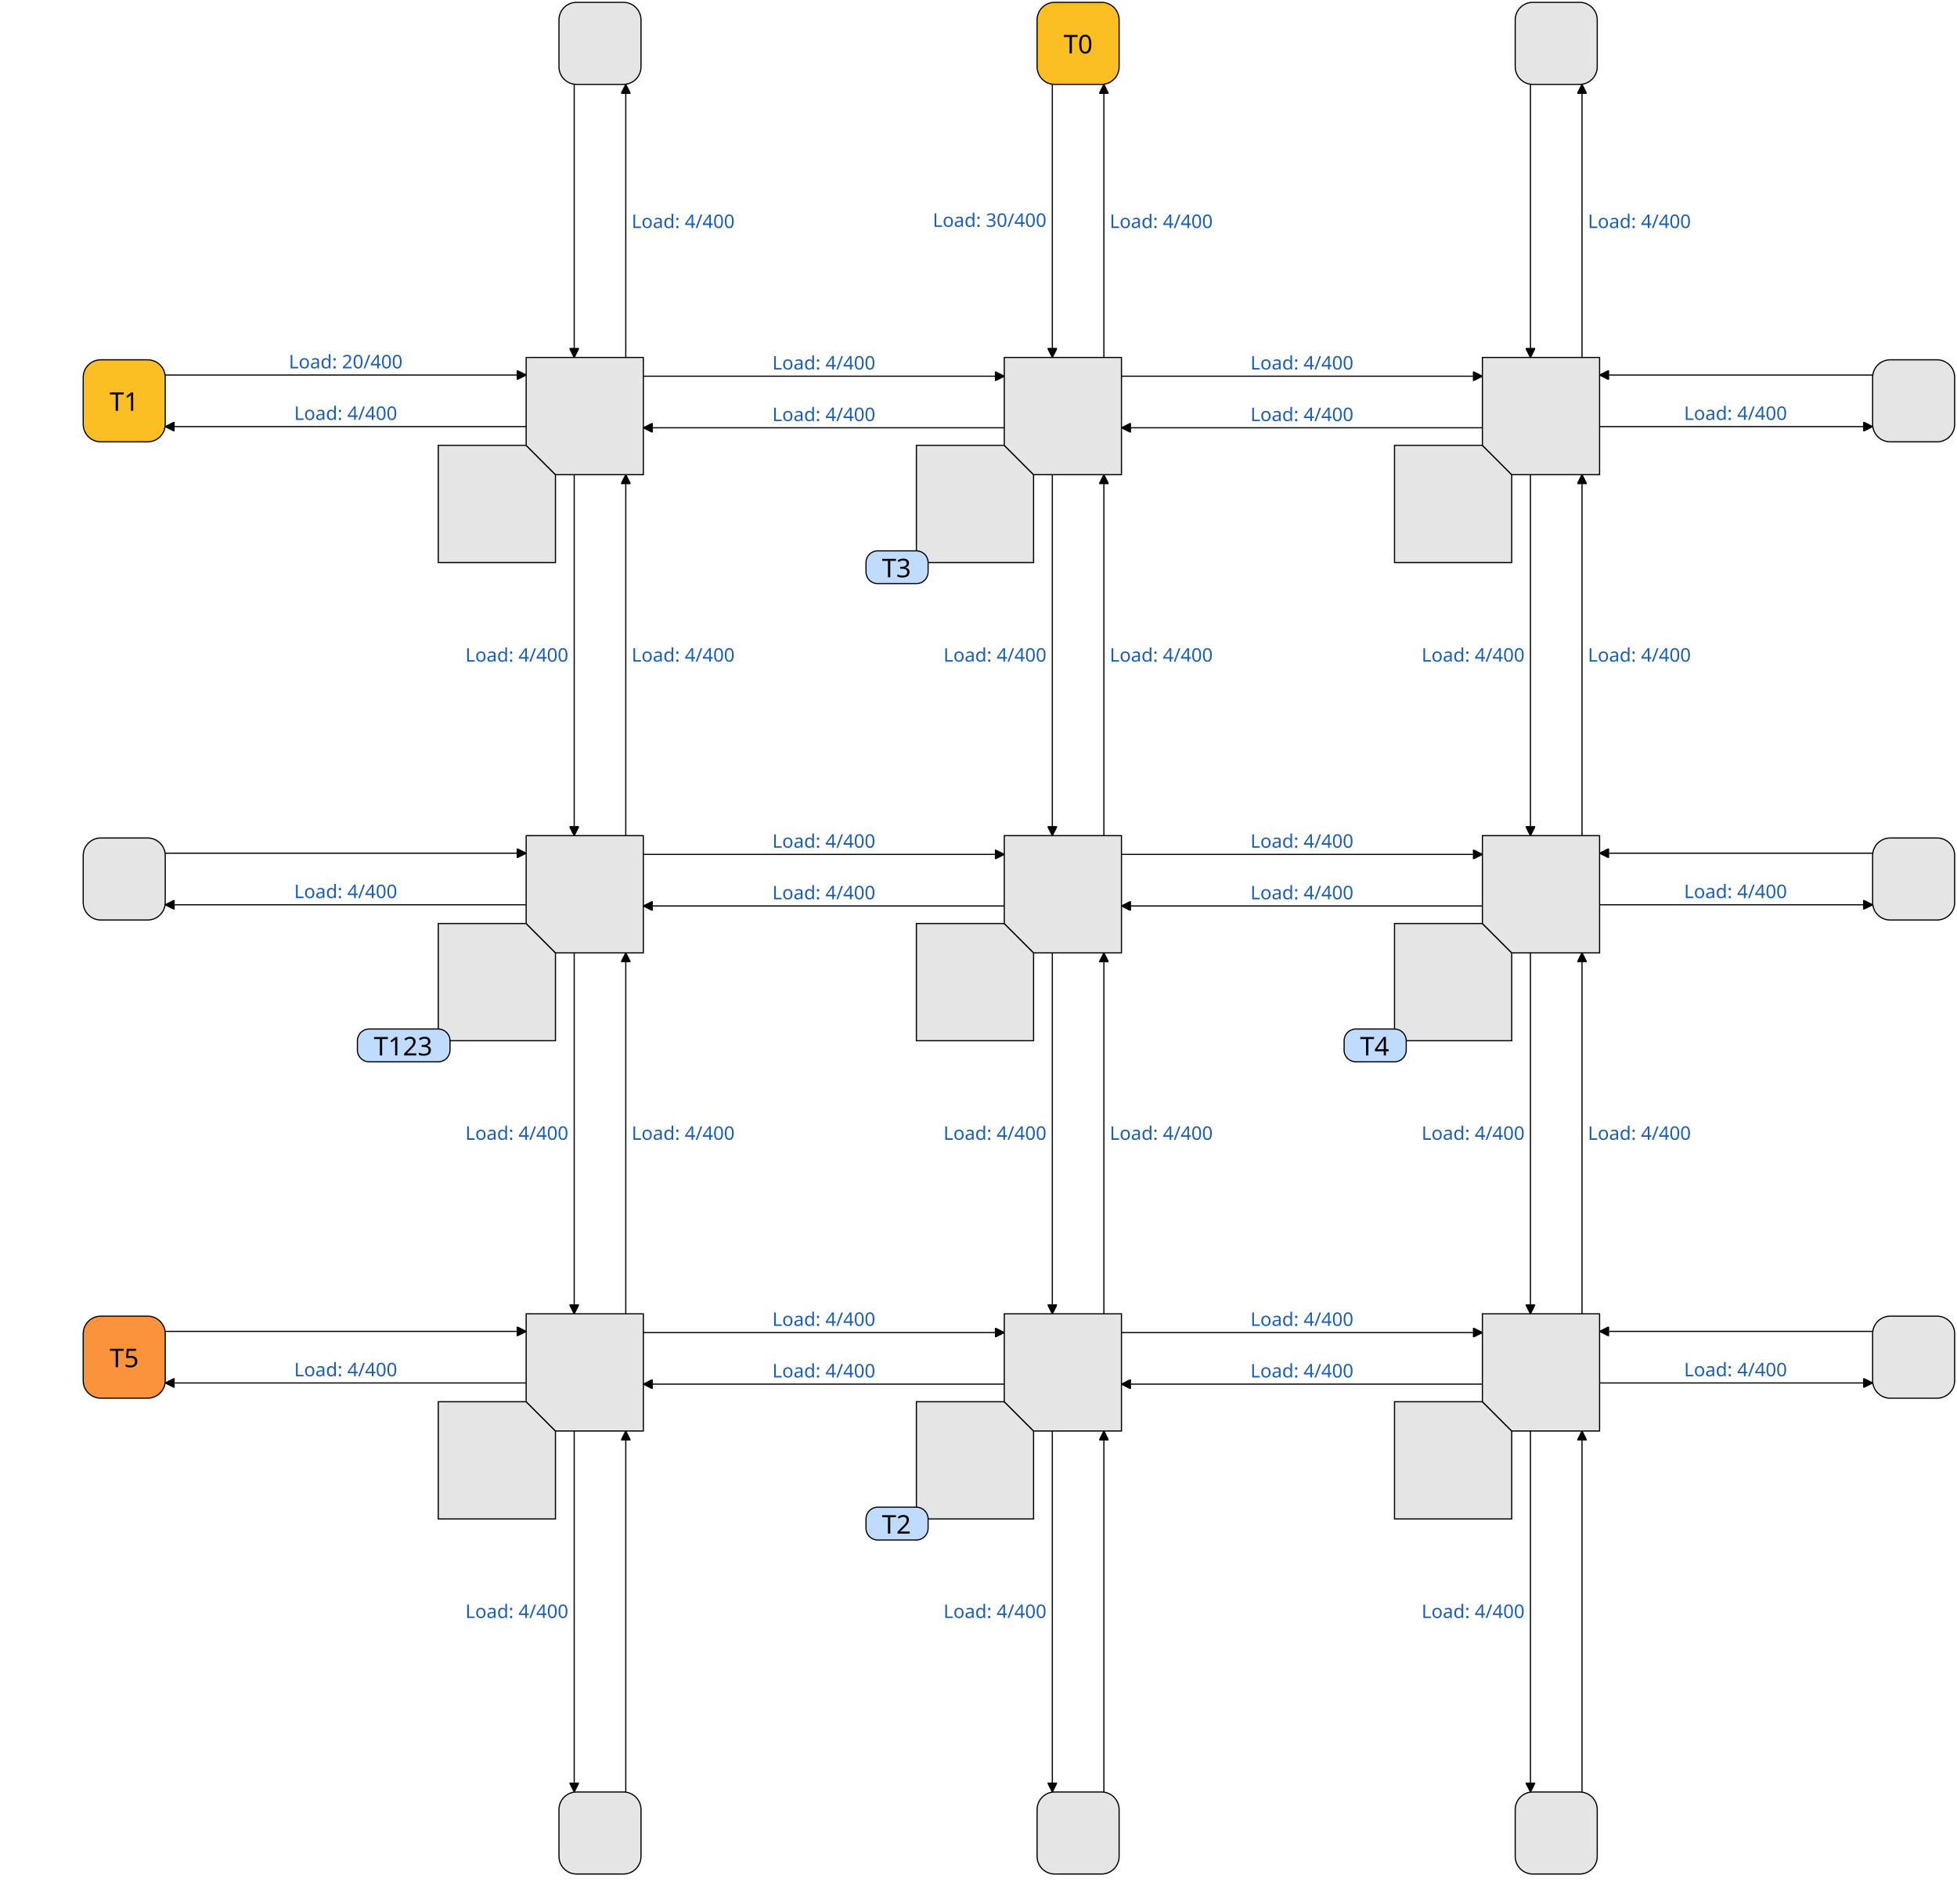
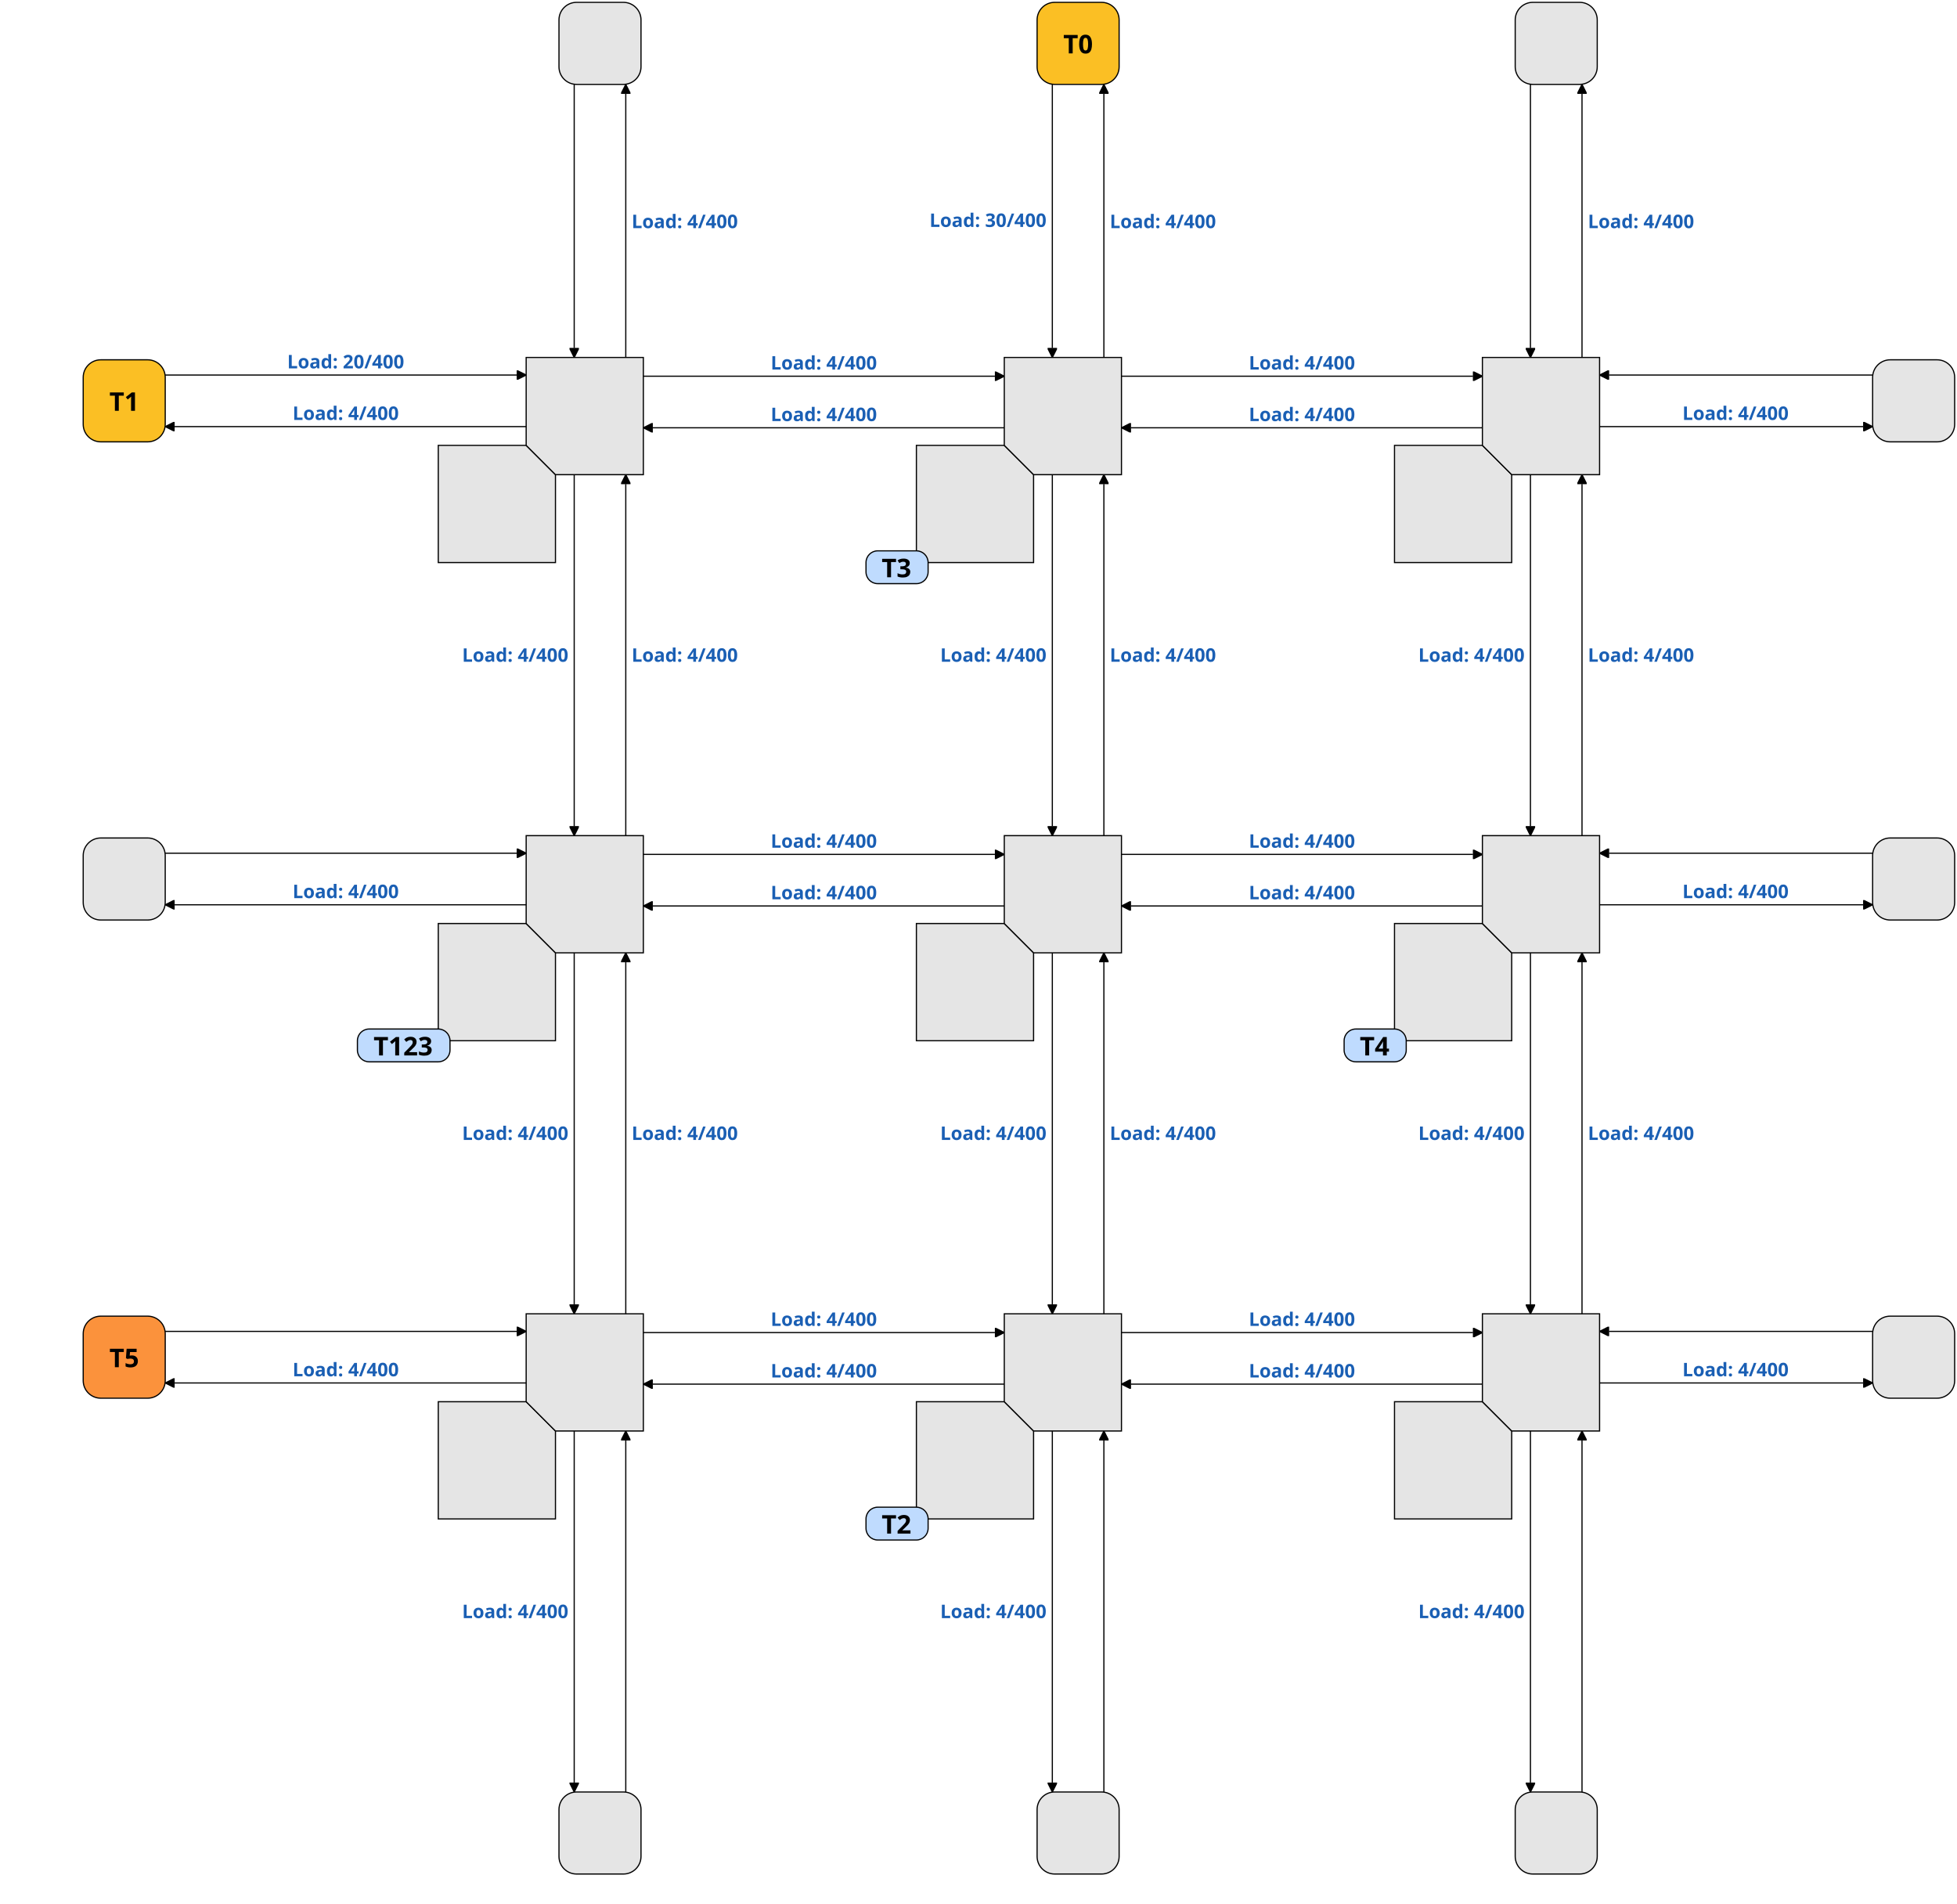
<svg xmlns="http://www.w3.org/2000/svg" preserveAspectRation="xMidYMid meet" class="mx-auto" viewBox="-869 -800 1670 1624">
  <defs>
    <marker id="arrowHead" orient="auto" markerWidth="8" markerHeight="8" refY="4">
      <path d="M0,0 M0,0 V8 L8,4 Z" fill="black" fill-rule="evenodd" stroke="black" stroke-linecap="butt" stroke-width="1" />
    </marker>
    <clipPath id="clip-c-0">
      <polygon points="-495 -420, -495 -320, -395 -320, -395 -395, -420 -420" />
    </clipPath>
    <clipPath id="clip-r-0">
      <polygon points="-420 -420, -420 -495, -320 -495, -320 -395, -395 -395" />
    </clipPath>
    <clipPath id="clip-c-1">
      <polygon points="-87 -420, -87 -320, 13 -320, 13 -395, -12 -420" />
    </clipPath>
    <clipPath id="clip-r-1">
      <polygon points="-12 -420, -12 -495, 88 -495, 88 -395, 13 -395" />
    </clipPath>
    <clipPath id="clip-c-2">
      <polygon points="321 -420, 321 -320, 421 -320, 421 -395, 396 -420" />
    </clipPath>
    <clipPath id="clip-r-2">
      <polygon points="396 -420, 396 -495, 496 -495, 496 -395, 421 -395" />
    </clipPath>
    <clipPath id="clip-c-3">
      <polygon points="-495 -12, -495 88, -395 88, -395 13, -420 -12" />
    </clipPath>
    <clipPath id="clip-r-3">
      <polygon points="-420 -12, -420 -87, -320 -87, -320 13, -395 13" />
    </clipPath>
    <clipPath id="clip-c-4">
      <polygon points="-87 -12, -87 88, 13 88, 13 13, -12 -12" />
    </clipPath>
    <clipPath id="clip-r-4">
      <polygon points="-12 -12, -12 -87, 88 -87, 88 13, 13 13" />
    </clipPath>
    <clipPath id="clip-c-5">
      <polygon points="321 -12, 321 88, 421 88, 421 13, 396 -12" />
    </clipPath>
    <clipPath id="clip-r-5">
      <polygon points="396 -12, 396 -87, 496 -87, 496 13, 421 13" />
    </clipPath>
    <clipPath id="clip-c-6">
      <polygon points="-495 396, -495 496, -395 496, -395 421, -420 396" />
    </clipPath>
    <clipPath id="clip-r-6">
      <polygon points="-420 396, -420 321, -320 321, -320 421, -395 421" />
    </clipPath>
    <clipPath id="clip-c-7">
      <polygon points="-87 396, -87 496, 13 496, 13 421, -12 396" />
    </clipPath>
    <clipPath id="clip-r-7">
      <polygon points="-12 396, -12 321, 88 321, 88 421, 13 421" />
    </clipPath>
    <clipPath id="clip-c-8">
      <polygon points="321 396, 321 496, 421 496, 421 421, 396 396" />
    </clipPath>
    <clipPath id="clip-r-8">
      <polygon points="396 396, 396 321, 496 321, 496 421, 421 421" />
    </clipPath>
  </defs>
  <style>.baseFill{fill: #e5e5e5;}</style>
  <g id="mainGroup">
    <g id="processingGroup" clip-path="url(#crop)">
      <g id="0">
        <path id="c0" d="M-495,-420 l0,100 l100,0 l0,-75 l-25,-25 l-75,0 Z" class="baseFill" fill-rule="evenodd" stroke="black" stroke-linecap="butt" stroke-width="1" />
        <path id="r0" d="M-420,-420 l0,-75 l100,0 l0,100 l-75,0 Z" class="baseFill" fill-rule="evenodd" stroke="black" stroke-linecap="butt" stroke-width="1" />
      </g>
      <g id="1">
        <path id="c1" d="M-87,-420 l0,100 l100,0 l0,-75 l-25,-25 l-75,0 Z" class="baseFill" fill-rule="evenodd" stroke="black" stroke-linecap="butt" stroke-width="1" />
        <path id="r1" d="M-12,-420 l0,-75 l100,0 l0,100 l-75,0 Z" class="baseFill" fill-rule="evenodd" stroke="black" stroke-linecap="butt" stroke-width="1" />
        <g>
          <rect x="-130" y="-330" width="53" height="28" rx="10" fill="#bfdbfe" stroke="black" stroke-width="1" />
-           <text x="-104" y="-316" font-size="22px" font-family="Roboto Mono" text-anchor="middle" dominant-baseline="central" fill="black">T3</text>
+           <text x="-104" y="-316" font-size="22px" font-family="Roboto Mono" font-weight="bold" text-anchor="middle" dominant-baseline="central" fill="black">T3</text>
        </g>
      </g>
      <g id="2">
        <path id="c2" d="M321,-420 l0,100 l100,0 l0,-75 l-25,-25 l-75,0 Z" class="baseFill" fill-rule="evenodd" stroke="black" stroke-linecap="butt" stroke-width="1" />
        <path id="r2" d="M396,-420 l0,-75 l100,0 l0,100 l-75,0 Z" class="baseFill" fill-rule="evenodd" stroke="black" stroke-linecap="butt" stroke-width="1" />
      </g>
      <g id="3">
        <path id="c3" d="M-495,-12 l0,100 l100,0 l0,-75 l-25,-25 l-75,0 Z" class="baseFill" fill-rule="evenodd" stroke="black" stroke-linecap="butt" stroke-width="1" />
        <path id="r3" d="M-420,-12 l0,-75 l100,0 l0,100 l-75,0 Z" class="baseFill" fill-rule="evenodd" stroke="black" stroke-linecap="butt" stroke-width="1" />
        <g>
          <rect x="-564" y="78" width="79" height="28" rx="10" fill="#bfdbfe" stroke="black" stroke-width="1" />
-           <text x="-525" y="92" font-size="22px" font-family="Roboto Mono" text-anchor="middle" dominant-baseline="central" fill="black">T123</text>
+           <text x="-525" y="92" font-size="22px" font-family="Roboto Mono" font-weight="bold" text-anchor="middle" dominant-baseline="central" fill="black">T123</text>
        </g>
      </g>
      <g id="4">
        <path id="c4" d="M-87,-12 l0,100 l100,0 l0,-75 l-25,-25 l-75,0 Z" class="baseFill" fill-rule="evenodd" stroke="black" stroke-linecap="butt" stroke-width="1" />
        <path id="r4" d="M-12,-12 l0,-75 l100,0 l0,100 l-75,0 Z" class="baseFill" fill-rule="evenodd" stroke="black" stroke-linecap="butt" stroke-width="1" />
      </g>
      <g id="5">
        <path id="c5" d="M321,-12 l0,100 l100,0 l0,-75 l-25,-25 l-75,0 Z" class="baseFill" fill-rule="evenodd" stroke="black" stroke-linecap="butt" stroke-width="1" />
        <path id="r5" d="M396,-12 l0,-75 l100,0 l0,100 l-75,0 Z" class="baseFill" fill-rule="evenodd" stroke="black" stroke-linecap="butt" stroke-width="1" />
        <g>
          <rect x="278" y="78" width="53" height="28" rx="10" fill="#bfdbfe" stroke="black" stroke-width="1" />
-           <text x="304" y="92" font-size="22px" font-family="Roboto Mono" text-anchor="middle" dominant-baseline="central" fill="black">T4</text>
+           <text x="304" y="92" font-size="22px" font-family="Roboto Mono" font-weight="bold" text-anchor="middle" dominant-baseline="central" fill="black">T4</text>
        </g>
      </g>
      <g id="6">
        <path id="c6" d="M-495,396 l0,100 l100,0 l0,-75 l-25,-25 l-75,0 Z" class="baseFill" fill-rule="evenodd" stroke="black" stroke-linecap="butt" stroke-width="1" />
        <path id="r6" d="M-420,396 l0,-75 l100,0 l0,100 l-75,0 Z" class="baseFill" fill-rule="evenodd" stroke="black" stroke-linecap="butt" stroke-width="1" />
      </g>
      <g id="7">
        <path id="c7" d="M-87,396 l0,100 l100,0 l0,-75 l-25,-25 l-75,0 Z" class="baseFill" fill-rule="evenodd" stroke="black" stroke-linecap="butt" stroke-width="1" />
        <path id="r7" d="M-12,396 l0,-75 l100,0 l0,100 l-75,0 Z" class="baseFill" fill-rule="evenodd" stroke="black" stroke-linecap="butt" stroke-width="1" />
        <g>
          <rect x="-130" y="486" width="53" height="28" rx="10" fill="#bfdbfe" stroke="black" stroke-width="1" />
-           <text x="-104" y="500" font-size="22px" font-family="Roboto Mono" text-anchor="middle" dominant-baseline="central" fill="black">T2</text>
+           <text x="-104" y="500" font-size="22px" font-family="Roboto Mono" font-weight="bold" text-anchor="middle" dominant-baseline="central" fill="black">T2</text>
        </g>
      </g>
      <g id="8">
        <path id="c8" d="M321,396 l0,100 l100,0 l0,-75 l-25,-25 l-75,0 Z" class="baseFill" fill-rule="evenodd" stroke="black" stroke-linecap="butt" stroke-width="1" />
        <path id="r8" d="M396,396 l0,-75 l100,0 l0,100 l-75,0 Z" class="baseFill" fill-rule="evenodd" stroke="black" stroke-linecap="butt" stroke-width="1" />
      </g>
    </g>
    <g>
      <g>
        <path d="M-379,-395 v300" fill-rule="evenodd" stroke="black" stroke-linecap="butt" stroke-width="1" marker-end="url(#arrowHead)" clip-path="url(#crop)" />
        <path d="M-320,-479 h300" fill-rule="evenodd" stroke="black" stroke-linecap="butt" stroke-width="1" marker-end="url(#arrowHead)" clip-path="url(#crop)" />
        <path d="M29,-395 v300" fill-rule="evenodd" stroke="black" stroke-linecap="butt" stroke-width="1" marker-end="url(#arrowHead)" clip-path="url(#crop)" />
        <path d="M-12,-435 h-300" fill-rule="evenodd" stroke="black" stroke-linecap="butt" stroke-width="1" marker-end="url(#arrowHead)" clip-path="url(#crop)" />
        <path d="M88,-479 h300" fill-rule="evenodd" stroke="black" stroke-linecap="butt" stroke-width="1" marker-end="url(#arrowHead)" clip-path="url(#crop)" />
        <path d="M437,-395 v300" fill-rule="evenodd" stroke="black" stroke-linecap="butt" stroke-width="1" marker-end="url(#arrowHead)" clip-path="url(#crop)" />
        <path d="M396,-435 h-300" fill-rule="evenodd" stroke="black" stroke-linecap="butt" stroke-width="1" marker-end="url(#arrowHead)" clip-path="url(#crop)" />
        <path d="M-335,-87 v-300" fill-rule="evenodd" stroke="black" stroke-linecap="butt" stroke-width="1" marker-end="url(#arrowHead)" clip-path="url(#crop)" />
        <path d="M-379,13 v300" fill-rule="evenodd" stroke="black" stroke-linecap="butt" stroke-width="1" marker-end="url(#arrowHead)" clip-path="url(#crop)" />
        <path d="M-320,-71 h300" fill-rule="evenodd" stroke="black" stroke-linecap="butt" stroke-width="1" marker-end="url(#arrowHead)" clip-path="url(#crop)" />
        <path d="M73,-87 v-300" fill-rule="evenodd" stroke="black" stroke-linecap="butt" stroke-width="1" marker-end="url(#arrowHead)" clip-path="url(#crop)" />
        <path d="M29,13 v300" fill-rule="evenodd" stroke="black" stroke-linecap="butt" stroke-width="1" marker-end="url(#arrowHead)" clip-path="url(#crop)" />
        <path d="M-12,-27 h-300" fill-rule="evenodd" stroke="black" stroke-linecap="butt" stroke-width="1" marker-end="url(#arrowHead)" clip-path="url(#crop)" />
        <path d="M88,-71 h300" fill-rule="evenodd" stroke="black" stroke-linecap="butt" stroke-width="1" marker-end="url(#arrowHead)" clip-path="url(#crop)" />
        <path d="M481,-87 v-300" fill-rule="evenodd" stroke="black" stroke-linecap="butt" stroke-width="1" marker-end="url(#arrowHead)" clip-path="url(#crop)" />
        <path d="M437,13 v300" fill-rule="evenodd" stroke="black" stroke-linecap="butt" stroke-width="1" marker-end="url(#arrowHead)" clip-path="url(#crop)" />
        <path d="M396,-27 h-300" fill-rule="evenodd" stroke="black" stroke-linecap="butt" stroke-width="1" marker-end="url(#arrowHead)" clip-path="url(#crop)" />
        <path d="M-335,321 v-300" fill-rule="evenodd" stroke="black" stroke-linecap="butt" stroke-width="1" marker-end="url(#arrowHead)" clip-path="url(#crop)" />
        <path d="M-320,337 h300" fill-rule="evenodd" stroke="black" stroke-linecap="butt" stroke-width="1" marker-end="url(#arrowHead)" clip-path="url(#crop)" />
        <path d="M73,321 v-300" fill-rule="evenodd" stroke="black" stroke-linecap="butt" stroke-width="1" marker-end="url(#arrowHead)" clip-path="url(#crop)" />
        <path d="M-12,381 h-300" fill-rule="evenodd" stroke="black" stroke-linecap="butt" stroke-width="1" marker-end="url(#arrowHead)" clip-path="url(#crop)" />
        <path d="M88,337 h300" fill-rule="evenodd" stroke="black" stroke-linecap="butt" stroke-width="1" marker-end="url(#arrowHead)" clip-path="url(#crop)" />
        <path d="M481,321 v-300" fill-rule="evenodd" stroke="black" stroke-linecap="butt" stroke-width="1" marker-end="url(#arrowHead)" clip-path="url(#crop)" />
        <path d="M396,381 h-300" fill-rule="evenodd" stroke="black" stroke-linecap="butt" stroke-width="1" marker-end="url(#arrowHead)" clip-path="url(#crop)" />
      </g>
      <g id="edgeConnetions" class="edgeData">
        <path d="M-379,-728 v225" fill-rule="evenodd" stroke="black" stroke-linecap="butt" stroke-width="1" marker-end="url(#arrowHead)" clip-path="url(#crop)" />
        <path d="M-728,-480 h300" fill-rule="evenodd" stroke="black" stroke-linecap="butt" stroke-width="1" marker-end="url(#arrowHead)" clip-path="url(#crop)" />
        <path d="M29,-728 v225" fill-rule="evenodd" stroke="black" stroke-linecap="butt" stroke-width="1" marker-end="url(#arrowHead)" clip-path="url(#crop)" />
        <path d="M437,-728 v225" fill-rule="evenodd" stroke="black" stroke-linecap="butt" stroke-width="1" marker-end="url(#arrowHead)" clip-path="url(#crop)" />
        <path d="M729,-480 h-225" fill-rule="evenodd" stroke="black" stroke-linecap="butt" stroke-width="1" marker-end="url(#arrowHead)" clip-path="url(#crop)" />
        <path d="M-728,-72 h300" fill-rule="evenodd" stroke="black" stroke-linecap="butt" stroke-width="1" marker-end="url(#arrowHead)" clip-path="url(#crop)" />
        <path d="M729,-72 h-225" fill-rule="evenodd" stroke="black" stroke-linecap="butt" stroke-width="1" marker-end="url(#arrowHead)" clip-path="url(#crop)" />
        <path d="M-335,729 v-300" fill-rule="evenodd" stroke="black" stroke-linecap="butt" stroke-width="1" marker-end="url(#arrowHead)" clip-path="url(#crop)" />
        <path d="M-728,336 h300" fill-rule="evenodd" stroke="black" stroke-linecap="butt" stroke-width="1" marker-end="url(#arrowHead)" clip-path="url(#crop)" />
        <path d="M73,729 v-300" fill-rule="evenodd" stroke="black" stroke-linecap="butt" stroke-width="1" marker-end="url(#arrowHead)" clip-path="url(#crop)" />
        <path d="M481,729 v-300" fill-rule="evenodd" stroke="black" stroke-linecap="butt" stroke-width="1" marker-end="url(#arrowHead)" clip-path="url(#crop)" />
        <path d="M729,336 h-225" fill-rule="evenodd" stroke="black" stroke-linecap="butt" stroke-width="1" marker-end="url(#arrowHead)" clip-path="url(#crop)" />
        <path d="M-335,-495 v-225" fill-rule="evenodd" stroke="black" stroke-linecap="butt" stroke-width="1" marker-end="url(#arrowHead)" clip-path="url(#crop)" />
        <path d="M-420,-436 h-300" fill-rule="evenodd" stroke="black" stroke-linecap="butt" stroke-width="1" marker-end="url(#arrowHead)" clip-path="url(#crop)" />
        <path d="M73,-495 v-225" fill-rule="evenodd" stroke="black" stroke-linecap="butt" stroke-width="1" marker-end="url(#arrowHead)" clip-path="url(#crop)" />
        <path d="M481,-495 v-225" fill-rule="evenodd" stroke="black" stroke-linecap="butt" stroke-width="1" marker-end="url(#arrowHead)" clip-path="url(#crop)" />
        <path d="M496,-436 h225" fill-rule="evenodd" stroke="black" stroke-linecap="butt" stroke-width="1" marker-end="url(#arrowHead)" clip-path="url(#crop)" />
        <path d="M-420,-28 h-300" fill-rule="evenodd" stroke="black" stroke-linecap="butt" stroke-width="1" marker-end="url(#arrowHead)" clip-path="url(#crop)" />
        <path d="M496,-28 h225" fill-rule="evenodd" stroke="black" stroke-linecap="butt" stroke-width="1" marker-end="url(#arrowHead)" clip-path="url(#crop)" />
        <path d="M-379,421 v300" fill-rule="evenodd" stroke="black" stroke-linecap="butt" stroke-width="1" marker-end="url(#arrowHead)" clip-path="url(#crop)" />
        <path d="M-420,380 h-300" fill-rule="evenodd" stroke="black" stroke-linecap="butt" stroke-width="1" marker-end="url(#arrowHead)" clip-path="url(#crop)" />
        <path d="M29,421 v300" fill-rule="evenodd" stroke="black" stroke-linecap="butt" stroke-width="1" marker-end="url(#arrowHead)" clip-path="url(#crop)" />
        <path d="M437,421 v300" fill-rule="evenodd" stroke="black" stroke-linecap="butt" stroke-width="1" marker-end="url(#arrowHead)" clip-path="url(#crop)" />
        <path d="M496,380 h225" fill-rule="evenodd" stroke="black" stroke-linecap="butt" stroke-width="1" marker-end="url(#arrowHead)" clip-path="url(#crop)" />
      </g>
    </g>
    <g id="information">
      <g clip-path="url(#crop)">
        <g clip-path="url(#clip-c-0)" />
        <g clip-path="url(#clip-r-0)" />
-         <text x="-330" y="-611" font-size="16px" font-family="Roboto Mono" text-anchor="start" dominant-baseline="middle" fill="#1a5fb4" class="edgeData">Load: 4/400</text>
-         <text x="-384" y="-241" font-size="16px" font-family="Roboto Mono" text-anchor="end" dominant-baseline="middle" fill="#1a5fb4">Load: 4/400</text>
-         <text x="-574" y="-437" font-size="16px" font-family="Roboto Mono" text-anchor="middle" dominant-baseline="text-after-edge" fill="#1a5fb4" class="edgeData">Load: 4/400</text>
-         <text x="-166" y="-480" font-size="16px" font-family="Roboto Mono" text-anchor="middle" dominant-baseline="text-after-edge" fill="#1a5fb4">Load: 4/400</text>
-         <text x="-574" y="-481" font-size="16px" font-family="Roboto Mono" text-anchor="middle" dominant-baseline="text-after-edge" fill="#1a5fb4" class="edgeData">Load: 20/400</text>
+         <text x="-330" y="-611" font-size="16px" font-family="Roboto Mono" font-weight="bold" text-anchor="start" dominant-baseline="middle" fill="#1a5fb4" class="edgeData">Load: 4/400</text>
+         <text x="-384" y="-241" font-size="16px" font-family="Roboto Mono" font-weight="bold" text-anchor="end" dominant-baseline="middle" fill="#1a5fb4">Load: 4/400</text>
+         <text x="-574" y="-437" font-size="16px" font-family="Roboto Mono" font-weight="bold" text-anchor="middle" dominant-baseline="text-after-edge" fill="#1a5fb4" class="edgeData">Load: 4/400</text>
+         <text x="-166" y="-480" font-size="16px" font-family="Roboto Mono" font-weight="bold" text-anchor="middle" dominant-baseline="text-after-edge" fill="#1a5fb4">Load: 4/400</text>
+         <text x="-574" y="-481" font-size="16px" font-family="Roboto Mono" font-weight="bold" text-anchor="middle" dominant-baseline="text-after-edge" fill="#1a5fb4" class="edgeData">Load: 20/400</text>
      </g>
      <g clip-path="url(#crop)">
        <g clip-path="url(#clip-c-1)" />
        <g clip-path="url(#clip-r-1)" />
-         <text x="78" y="-611" font-size="16px" font-family="Roboto Mono" text-anchor="start" dominant-baseline="middle" fill="#1a5fb4" class="edgeData">Load: 4/400</text>
-         <text x="24" y="-241" font-size="16px" font-family="Roboto Mono" text-anchor="end" dominant-baseline="middle" fill="#1a5fb4">Load: 4/400</text>
-         <text x="-166" y="-436" font-size="16px" font-family="Roboto Mono" text-anchor="middle" dominant-baseline="text-after-edge" fill="#1a5fb4">Load: 4/400</text>
-         <text x="242" y="-480" font-size="16px" font-family="Roboto Mono" text-anchor="middle" dominant-baseline="text-after-edge" fill="#1a5fb4">Load: 4/400</text>
-         <text x="24" y="-612" font-size="16px" font-family="Roboto Mono" text-anchor="end" dominant-baseline="middle" fill="#1a5fb4" class="edgeData">Load: 30/400</text>
+         <text x="78" y="-611" font-size="16px" font-family="Roboto Mono" font-weight="bold" text-anchor="start" dominant-baseline="middle" fill="#1a5fb4" class="edgeData">Load: 4/400</text>
+         <text x="24" y="-241" font-size="16px" font-family="Roboto Mono" font-weight="bold" text-anchor="end" dominant-baseline="middle" fill="#1a5fb4">Load: 4/400</text>
+         <text x="-166" y="-436" font-size="16px" font-family="Roboto Mono" font-weight="bold" text-anchor="middle" dominant-baseline="text-after-edge" fill="#1a5fb4">Load: 4/400</text>
+         <text x="242" y="-480" font-size="16px" font-family="Roboto Mono" font-weight="bold" text-anchor="middle" dominant-baseline="text-after-edge" fill="#1a5fb4">Load: 4/400</text>
+         <text x="24" y="-612" font-size="16px" font-family="Roboto Mono" font-weight="bold" text-anchor="end" dominant-baseline="middle" fill="#1a5fb4" class="edgeData">Load: 30/400</text>
      </g>
      <g clip-path="url(#crop)">
        <g clip-path="url(#clip-c-2)" />
        <g clip-path="url(#clip-r-2)" />
-         <text x="486" y="-611" font-size="16px" font-family="Roboto Mono" text-anchor="start" dominant-baseline="middle" fill="#1a5fb4" class="edgeData">Load: 4/400</text>
-         <text x="432" y="-241" font-size="16px" font-family="Roboto Mono" text-anchor="end" dominant-baseline="middle" fill="#1a5fb4">Load: 4/400</text>
-         <text x="242" y="-436" font-size="16px" font-family="Roboto Mono" text-anchor="middle" dominant-baseline="text-after-edge" fill="#1a5fb4">Load: 4/400</text>
-         <text x="612" y="-437" font-size="16px" font-family="Roboto Mono" text-anchor="middle" dominant-baseline="text-after-edge" fill="#1a5fb4" class="edgeData">Load: 4/400</text>
+         <text x="486" y="-611" font-size="16px" font-family="Roboto Mono" font-weight="bold" text-anchor="start" dominant-baseline="middle" fill="#1a5fb4" class="edgeData">Load: 4/400</text>
+         <text x="432" y="-241" font-size="16px" font-family="Roboto Mono" font-weight="bold" text-anchor="end" dominant-baseline="middle" fill="#1a5fb4">Load: 4/400</text>
+         <text x="242" y="-436" font-size="16px" font-family="Roboto Mono" font-weight="bold" text-anchor="middle" dominant-baseline="text-after-edge" fill="#1a5fb4">Load: 4/400</text>
+         <text x="612" y="-437" font-size="16px" font-family="Roboto Mono" font-weight="bold" text-anchor="middle" dominant-baseline="text-after-edge" fill="#1a5fb4" class="edgeData">Load: 4/400</text>
      </g>
      <g clip-path="url(#crop)">
        <g clip-path="url(#clip-c-3)" />
        <g clip-path="url(#clip-r-3)" />
-         <text x="-330" y="-241" font-size="16px" font-family="Roboto Mono" text-anchor="start" dominant-baseline="middle" fill="#1a5fb4">Load: 4/400</text>
-         <text x="-384" y="167" font-size="16px" font-family="Roboto Mono" text-anchor="end" dominant-baseline="middle" fill="#1a5fb4">Load: 4/400</text>
-         <text x="-574" y="-29" font-size="16px" font-family="Roboto Mono" text-anchor="middle" dominant-baseline="text-after-edge" fill="#1a5fb4" class="edgeData">Load: 4/400</text>
-         <text x="-166" y="-72" font-size="16px" font-family="Roboto Mono" text-anchor="middle" dominant-baseline="text-after-edge" fill="#1a5fb4">Load: 4/400</text>
+         <text x="-330" y="-241" font-size="16px" font-family="Roboto Mono" font-weight="bold" text-anchor="start" dominant-baseline="middle" fill="#1a5fb4">Load: 4/400</text>
+         <text x="-384" y="167" font-size="16px" font-family="Roboto Mono" font-weight="bold" text-anchor="end" dominant-baseline="middle" fill="#1a5fb4">Load: 4/400</text>
+         <text x="-574" y="-29" font-size="16px" font-family="Roboto Mono" font-weight="bold" text-anchor="middle" dominant-baseline="text-after-edge" fill="#1a5fb4" class="edgeData">Load: 4/400</text>
+         <text x="-166" y="-72" font-size="16px" font-family="Roboto Mono" font-weight="bold" text-anchor="middle" dominant-baseline="text-after-edge" fill="#1a5fb4">Load: 4/400</text>
      </g>
      <g clip-path="url(#crop)">
        <g clip-path="url(#clip-c-4)" />
        <g clip-path="url(#clip-r-4)" />
-         <text x="78" y="-241" font-size="16px" font-family="Roboto Mono" text-anchor="start" dominant-baseline="middle" fill="#1a5fb4">Load: 4/400</text>
-         <text x="24" y="167" font-size="16px" font-family="Roboto Mono" text-anchor="end" dominant-baseline="middle" fill="#1a5fb4">Load: 4/400</text>
-         <text x="-166" y="-28" font-size="16px" font-family="Roboto Mono" text-anchor="middle" dominant-baseline="text-after-edge" fill="#1a5fb4">Load: 4/400</text>
-         <text x="242" y="-72" font-size="16px" font-family="Roboto Mono" text-anchor="middle" dominant-baseline="text-after-edge" fill="#1a5fb4">Load: 4/400</text>
+         <text x="78" y="-241" font-size="16px" font-family="Roboto Mono" font-weight="bold" text-anchor="start" dominant-baseline="middle" fill="#1a5fb4">Load: 4/400</text>
+         <text x="24" y="167" font-size="16px" font-family="Roboto Mono" font-weight="bold" text-anchor="end" dominant-baseline="middle" fill="#1a5fb4">Load: 4/400</text>
+         <text x="-166" y="-28" font-size="16px" font-family="Roboto Mono" font-weight="bold" text-anchor="middle" dominant-baseline="text-after-edge" fill="#1a5fb4">Load: 4/400</text>
+         <text x="242" y="-72" font-size="16px" font-family="Roboto Mono" font-weight="bold" text-anchor="middle" dominant-baseline="text-after-edge" fill="#1a5fb4">Load: 4/400</text>
      </g>
      <g clip-path="url(#crop)">
        <g clip-path="url(#clip-c-5)" />
        <g clip-path="url(#clip-r-5)" />
-         <text x="486" y="-241" font-size="16px" font-family="Roboto Mono" text-anchor="start" dominant-baseline="middle" fill="#1a5fb4">Load: 4/400</text>
-         <text x="432" y="167" font-size="16px" font-family="Roboto Mono" text-anchor="end" dominant-baseline="middle" fill="#1a5fb4">Load: 4/400</text>
-         <text x="242" y="-28" font-size="16px" font-family="Roboto Mono" text-anchor="middle" dominant-baseline="text-after-edge" fill="#1a5fb4">Load: 4/400</text>
-         <text x="612" y="-29" font-size="16px" font-family="Roboto Mono" text-anchor="middle" dominant-baseline="text-after-edge" fill="#1a5fb4" class="edgeData">Load: 4/400</text>
+         <text x="486" y="-241" font-size="16px" font-family="Roboto Mono" font-weight="bold" text-anchor="start" dominant-baseline="middle" fill="#1a5fb4">Load: 4/400</text>
+         <text x="432" y="167" font-size="16px" font-family="Roboto Mono" font-weight="bold" text-anchor="end" dominant-baseline="middle" fill="#1a5fb4">Load: 4/400</text>
+         <text x="242" y="-28" font-size="16px" font-family="Roboto Mono" font-weight="bold" text-anchor="middle" dominant-baseline="text-after-edge" fill="#1a5fb4">Load: 4/400</text>
+         <text x="612" y="-29" font-size="16px" font-family="Roboto Mono" font-weight="bold" text-anchor="middle" dominant-baseline="text-after-edge" fill="#1a5fb4" class="edgeData">Load: 4/400</text>
      </g>
      <g clip-path="url(#crop)">
        <g clip-path="url(#clip-c-6)" />
        <g clip-path="url(#clip-r-6)" />
-         <text x="-330" y="167" font-size="16px" font-family="Roboto Mono" text-anchor="start" dominant-baseline="middle" fill="#1a5fb4">Load: 4/400</text>
-         <text x="-384" y="575" font-size="16px" font-family="Roboto Mono" text-anchor="end" dominant-baseline="middle" fill="#1a5fb4" class="edgeData">Load: 4/400</text>
-         <text x="-574" y="379" font-size="16px" font-family="Roboto Mono" text-anchor="middle" dominant-baseline="text-after-edge" fill="#1a5fb4" class="edgeData">Load: 4/400</text>
-         <text x="-166" y="336" font-size="16px" font-family="Roboto Mono" text-anchor="middle" dominant-baseline="text-after-edge" fill="#1a5fb4">Load: 4/400</text>
+         <text x="-330" y="167" font-size="16px" font-family="Roboto Mono" font-weight="bold" text-anchor="start" dominant-baseline="middle" fill="#1a5fb4">Load: 4/400</text>
+         <text x="-384" y="575" font-size="16px" font-family="Roboto Mono" font-weight="bold" text-anchor="end" dominant-baseline="middle" fill="#1a5fb4" class="edgeData">Load: 4/400</text>
+         <text x="-574" y="379" font-size="16px" font-family="Roboto Mono" font-weight="bold" text-anchor="middle" dominant-baseline="text-after-edge" fill="#1a5fb4" class="edgeData">Load: 4/400</text>
+         <text x="-166" y="336" font-size="16px" font-family="Roboto Mono" font-weight="bold" text-anchor="middle" dominant-baseline="text-after-edge" fill="#1a5fb4">Load: 4/400</text>
      </g>
      <g clip-path="url(#crop)">
        <g clip-path="url(#clip-c-7)" />
        <g clip-path="url(#clip-r-7)" />
-         <text x="78" y="167" font-size="16px" font-family="Roboto Mono" text-anchor="start" dominant-baseline="middle" fill="#1a5fb4">Load: 4/400</text>
-         <text x="24" y="575" font-size="16px" font-family="Roboto Mono" text-anchor="end" dominant-baseline="middle" fill="#1a5fb4" class="edgeData">Load: 4/400</text>
-         <text x="-166" y="380" font-size="16px" font-family="Roboto Mono" text-anchor="middle" dominant-baseline="text-after-edge" fill="#1a5fb4">Load: 4/400</text>
-         <text x="242" y="336" font-size="16px" font-family="Roboto Mono" text-anchor="middle" dominant-baseline="text-after-edge" fill="#1a5fb4">Load: 4/400</text>
+         <text x="78" y="167" font-size="16px" font-family="Roboto Mono" font-weight="bold" text-anchor="start" dominant-baseline="middle" fill="#1a5fb4">Load: 4/400</text>
+         <text x="24" y="575" font-size="16px" font-family="Roboto Mono" font-weight="bold" text-anchor="end" dominant-baseline="middle" fill="#1a5fb4" class="edgeData">Load: 4/400</text>
+         <text x="-166" y="380" font-size="16px" font-family="Roboto Mono" font-weight="bold" text-anchor="middle" dominant-baseline="text-after-edge" fill="#1a5fb4">Load: 4/400</text>
+         <text x="242" y="336" font-size="16px" font-family="Roboto Mono" font-weight="bold" text-anchor="middle" dominant-baseline="text-after-edge" fill="#1a5fb4">Load: 4/400</text>
      </g>
      <g clip-path="url(#crop)">
        <g clip-path="url(#clip-c-8)" />
        <g clip-path="url(#clip-r-8)" />
-         <text x="486" y="167" font-size="16px" font-family="Roboto Mono" text-anchor="start" dominant-baseline="middle" fill="#1a5fb4">Load: 4/400</text>
-         <text x="432" y="575" font-size="16px" font-family="Roboto Mono" text-anchor="end" dominant-baseline="middle" fill="#1a5fb4" class="edgeData">Load: 4/400</text>
-         <text x="242" y="380" font-size="16px" font-family="Roboto Mono" text-anchor="middle" dominant-baseline="text-after-edge" fill="#1a5fb4">Load: 4/400</text>
-         <text x="612" y="379" font-size="16px" font-family="Roboto Mono" text-anchor="middle" dominant-baseline="text-after-edge" fill="#1a5fb4" class="edgeData">Load: 4/400</text>
+         <text x="486" y="167" font-size="16px" font-family="Roboto Mono" font-weight="bold" text-anchor="start" dominant-baseline="middle" fill="#1a5fb4">Load: 4/400</text>
+         <text x="432" y="575" font-size="16px" font-family="Roboto Mono" font-weight="bold" text-anchor="end" dominant-baseline="middle" fill="#1a5fb4" class="edgeData">Load: 4/400</text>
+         <text x="242" y="380" font-size="16px" font-family="Roboto Mono" font-weight="bold" text-anchor="middle" dominant-baseline="text-after-edge" fill="#1a5fb4">Load: 4/400</text>
+         <text x="612" y="379" font-size="16px" font-family="Roboto Mono" font-weight="bold" text-anchor="middle" dominant-baseline="text-after-edge" fill="#1a5fb4" class="edgeData">Load: 4/400</text>
      </g>
    </g>
    <g id="sinksSources" clip-path="url(#crop)" class="edgeData">
      <g>
        <rect x="-392" y="-798" width="70" height="70" rx="15" fill="#e5e5e5" stroke="black" stroke-width="1" />
      </g>
      <g>
        <rect x="-798" y="-493" width="70" height="70" rx="15" fill="#fbbf24" stroke="black" stroke-width="1" />
-         <text x="-763" y="-458" font-size="22px" font-family="Roboto Mono" text-anchor="middle" dominant-baseline="central" fill="black" class="edgeData">T1</text>
+         <text x="-763" y="-458" font-size="22px" font-family="Roboto Mono" font-weight="bold" text-anchor="middle" dominant-baseline="central" fill="black" class="edgeData">T1</text>
      </g>
      <g>
        <rect x="16" y="-798" width="70" height="70" rx="15" fill="#fbbf24" stroke="black" stroke-width="1" />
-         <text x="51" y="-763" font-size="22px" font-family="Roboto Mono" text-anchor="middle" dominant-baseline="central" fill="black" class="edgeData">T0</text>
+         <text x="51" y="-763" font-size="22px" font-family="Roboto Mono" font-weight="bold" text-anchor="middle" dominant-baseline="central" fill="black" class="edgeData">T0</text>
      </g>
      <g>
        <rect x="424" y="-798" width="70" height="70" rx="15" fill="#e5e5e5" stroke="black" stroke-width="1" />
      </g>
      <g>
        <rect x="729" y="-493" width="70" height="70" rx="15" fill="#e5e5e5" stroke="black" stroke-width="1" />
      </g>
      <g>
        <rect x="-798" y="-85" width="70" height="70" rx="15" fill="#e5e5e5" stroke="black" stroke-width="1" />
      </g>
      <g>
        <rect x="729" y="-85" width="70" height="70" rx="15" fill="#e5e5e5" stroke="black" stroke-width="1" />
      </g>
      <g>
        <rect x="-392" y="729" width="70" height="70" rx="15" fill="#e5e5e5" stroke="black" stroke-width="1" />
      </g>
      <g>
        <rect x="-798" y="323" width="70" height="70" rx="15" fill="#fb923c" stroke="black" stroke-width="1" />
-         <text x="-763" y="358" font-size="22px" font-family="Roboto Mono" text-anchor="middle" dominant-baseline="central" fill="black" class="edgeData">T5</text>
+         <text x="-763" y="358" font-size="22px" font-family="Roboto Mono" font-weight="bold" text-anchor="middle" dominant-baseline="central" fill="black" class="edgeData">T5</text>
      </g>
      <g>
        <rect x="16" y="729" width="70" height="70" rx="15" fill="#e5e5e5" stroke="black" stroke-width="1" />
      </g>
      <g>
        <rect x="424" y="729" width="70" height="70" rx="15" fill="#e5e5e5" stroke="black" stroke-width="1" />
      </g>
      <g>
        <rect x="729" y="323" width="70" height="70" rx="15" fill="#e5e5e5" stroke="black" stroke-width="1" />
      </g>
    </g>
  </g>
</svg>
